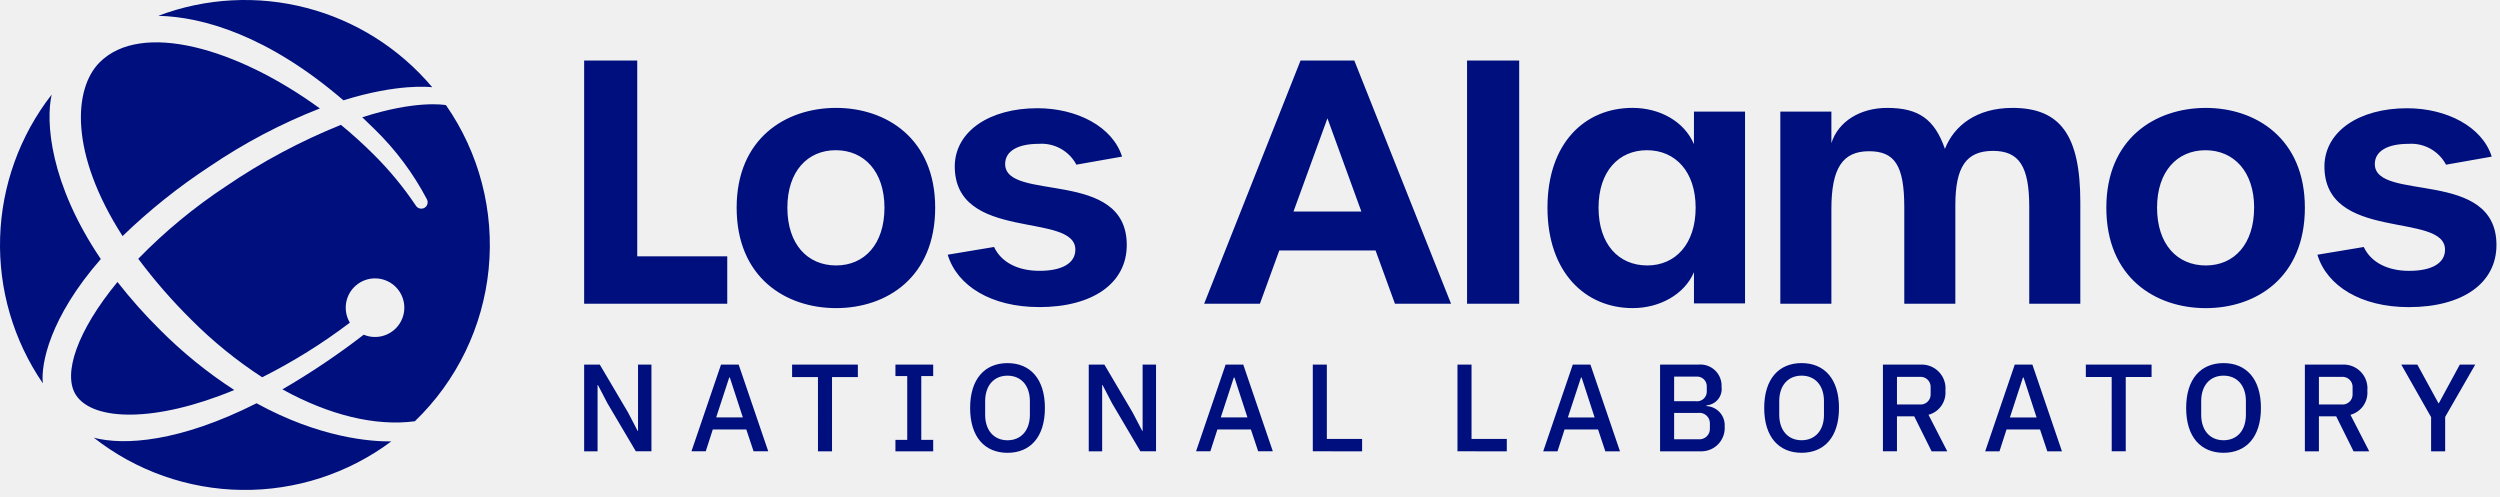
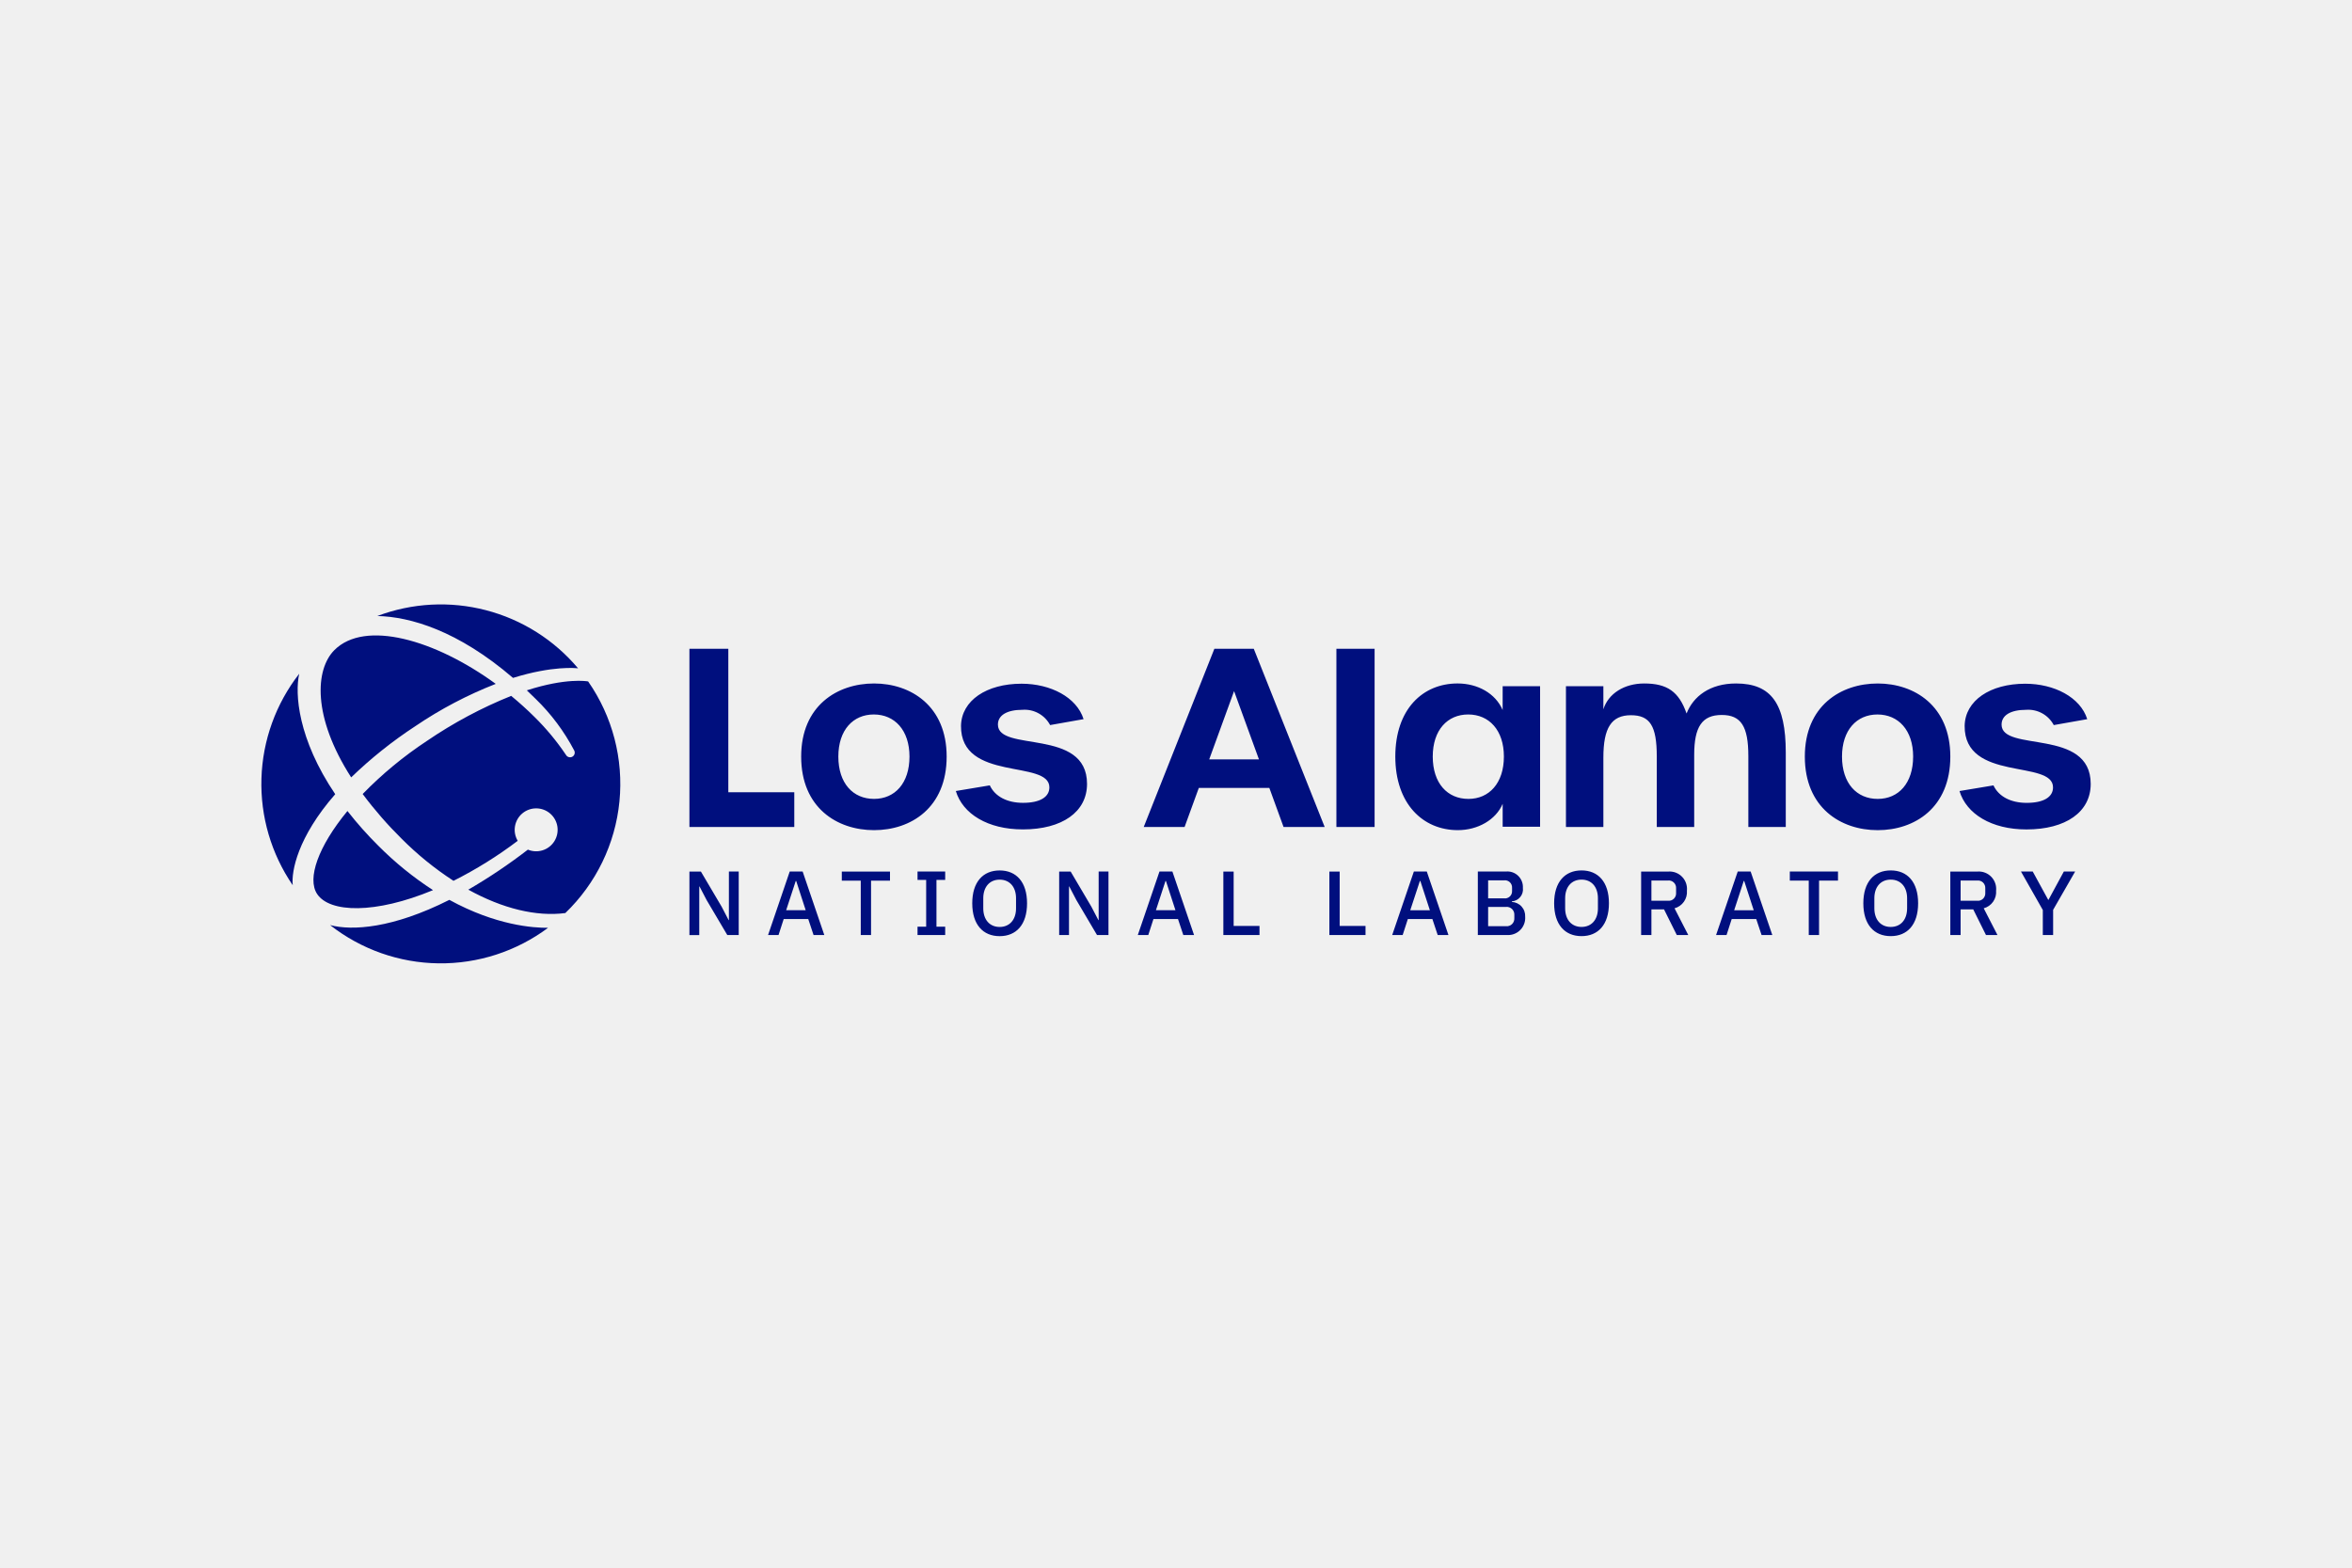
- <svg xmlns="http://www.w3.org/2000/svg" width="327" height="65" viewBox="0 0 327 65" fill="none">
-   <g clip-path="url(#clip0_11091_17301)">
-     <path d="M191.891 7.916H198.71V39.73H191.891V7.916ZM221.57 14.595H228.25V39.687H221.57V35.6C220.34 38.5 217.088 40.3 213.57 40.3C207.33 40.3 202.409 35.6 202.409 27.161C202.409 18.722 207.287 14.111 213.527 14.111C217.085 14.111 220.294 15.868 221.567 18.857L221.57 14.595ZM221.79 27.163C221.79 22.463 219.153 19.648 215.418 19.648C211.727 19.648 209.09 22.417 209.09 27.163C209.09 31.953 211.727 34.721 215.462 34.721C219.153 34.721 221.79 31.909 221.79 27.165V27.163ZM263.23 14.113C258.53 14.113 255.584 16.441 254.397 19.473C253.035 15.563 250.926 14.113 246.839 14.113C243.281 14.113 240.424 15.913 239.546 18.726V14.596H232.866V39.732H239.546V27.338C239.546 22.021 240.995 19.781 244.466 19.781C247.85 19.781 249.08 21.67 249.08 27.119V39.73H255.759V26.855C255.759 21.845 257.166 19.736 260.68 19.736C264.109 19.736 265.426 21.758 265.426 27.074V39.73H272.106V26.46C272.106 17.715 269.513 14.113 263.23 14.113ZM301.477 27.165C301.477 36.305 295.107 40.304 288.515 40.304C281.923 40.304 275.508 36.304 275.508 27.165C275.508 18.113 281.923 14.115 288.515 14.115C295.058 14.112 301.477 18.111 301.477 27.165ZM294.842 27.165C294.842 22.465 292.205 19.65 288.47 19.65C284.78 19.65 282.143 22.419 282.143 27.165C282.143 31.955 284.78 34.723 288.515 34.723C292.25 34.723 294.838 31.909 294.838 27.165H294.842ZM310.627 21.453C310.627 19.784 312.252 18.816 315.021 18.816C316.017 18.744 317.013 18.963 317.887 19.447C318.76 19.931 319.475 20.659 319.942 21.541L325.918 20.486C324.688 16.574 320.03 14.158 314.845 14.158C308.605 14.158 304.123 17.147 304.035 21.673C303.948 31.734 319.81 27.649 319.81 32.659C319.81 34.416 318.096 35.428 315.11 35.428C312.255 35.428 310.102 34.285 309.179 32.307L303.116 33.317C304.346 37.404 308.828 40.172 315.067 40.172C322.099 40.172 326.537 37.053 326.537 32.043C326.531 21.978 310.624 26.46 310.624 21.45L310.627 21.453ZM177.143 7.916L189.798 39.73H182.46L179.922 32.76H167.333L164.795 39.73H157.501L170.112 7.916H177.143ZM178.066 27.664L173.629 15.474L169.19 27.664H178.066ZM76.406 39.73H95.125V33.53H83.35V7.916H76.406V39.73ZM109.36 40.301C115.952 40.301 122.322 36.301 122.322 27.162C122.322 18.11 115.907 14.112 109.36 14.112C102.768 14.112 96.353 18.112 96.353 27.162C96.354 36.303 102.769 40.301 109.36 40.301ZM109.36 34.72C105.625 34.72 102.988 31.951 102.988 27.162C102.988 22.416 105.625 19.647 109.316 19.647C113.051 19.647 115.688 22.46 115.688 27.162C115.689 31.909 113.095 34.72 109.36 34.72ZM135.91 40.169C142.942 40.169 147.38 37.05 147.38 32.04C147.38 21.977 131.473 26.459 131.473 21.45C131.473 19.781 133.098 18.813 135.867 18.813C136.864 18.741 137.86 18.96 138.734 19.444C139.608 19.928 140.322 20.655 140.79 21.538L146.765 20.483C145.535 16.571 140.877 14.155 135.692 14.155C129.452 14.155 124.97 17.144 124.883 21.67C124.795 31.731 140.657 27.646 140.657 32.656C140.657 34.413 138.945 35.425 135.957 35.425C133.1 35.425 130.947 34.282 130.024 32.304L123.961 33.314C125.189 37.401 129.672 40.165 135.91 40.165V40.169Z" fill="#000F7E" />
-     <path d="M79.461 52.761L78.211 50.361H78.162V59.036H76.406V47.692H78.455L82.155 53.964L83.405 56.364H83.454V47.688H85.208V59.029H83.166L79.461 52.761ZM106.988 49.317H103.608V47.692H112.208V49.317H108.828V59.032H106.992L106.988 49.317ZM117.123 59.032V57.538H118.666V49.186H117.123V47.686H122.062V49.186H120.503V57.538H122.062V59.032H117.123ZM126.892 53.362C126.892 49.543 128.826 47.496 131.783 47.496C134.74 47.496 136.674 49.543 136.674 53.362C136.674 57.181 134.74 59.228 131.783 59.228C128.826 59.228 126.892 57.181 126.892 53.362ZM134.708 54.256V52.47C134.708 50.406 133.539 49.138 131.783 49.138C130.027 49.138 128.858 50.406 128.858 52.47V54.256C128.858 56.319 130.029 57.587 131.783 57.587C133.537 57.587 134.708 56.319 134.708 54.256ZM145.461 52.756L144.211 50.356H144.162V59.031H142.408V47.692H144.455L148.155 53.964L149.407 56.364H149.455V47.688H151.209V59.029H149.162L145.461 52.756ZM171.714 59.028V47.692H173.551V57.409H178.165V59.033L171.714 59.028ZM98.567 59.028H100.484L96.617 47.687H94.311L90.443 59.028H92.313L93.233 56.175H97.617L98.567 59.028ZM95.383 49.378H95.464L97.164 54.599H93.674L95.383 49.378ZM164.568 59.028H166.485L162.618 47.687H160.312L156.444 59.028H158.313L159.234 56.175H163.618L164.568 59.028ZM161.384 49.378H161.465L163.165 54.599H159.676L161.384 49.378ZM190.638 59.028V47.692H192.477V57.409H197.09V59.033L190.638 59.028ZM217.138 47.687H222.159C222.557 47.651 222.957 47.701 223.334 47.834C223.71 47.967 224.054 48.179 224.341 48.456C224.627 48.734 224.851 49.07 224.996 49.442C225.141 49.814 225.204 50.213 225.181 50.611C225.218 50.9 225.196 51.193 225.116 51.472C225.036 51.752 224.9 52.012 224.716 52.237C224.532 52.462 224.304 52.648 224.046 52.782C223.788 52.916 223.505 52.996 223.215 53.017V53.117C223.545 53.133 223.869 53.215 224.168 53.358C224.466 53.5 224.733 53.7 224.954 53.946C225.175 54.192 225.344 54.48 225.453 54.792C225.562 55.104 225.607 55.435 225.587 55.765C225.616 56.173 225.563 56.583 225.431 56.969C225.299 57.356 225.09 57.713 224.817 58.017C224.544 58.322 224.213 58.569 223.843 58.742C223.473 58.916 223.072 59.014 222.663 59.03H217.138V47.687ZM218.975 52.481H221.817C222.004 52.505 222.193 52.488 222.372 52.43C222.551 52.372 222.715 52.275 222.852 52.145C222.989 52.016 223.095 51.859 223.164 51.683C223.232 51.508 223.261 51.32 223.247 51.132V50.61C223.26 50.423 223.231 50.235 223.163 50.06C223.094 49.885 222.988 49.727 222.851 49.598C222.714 49.469 222.551 49.373 222.372 49.315C222.193 49.257 222.004 49.239 221.817 49.263H218.977L218.975 52.481ZM218.975 57.452H222.127C222.327 57.477 222.529 57.457 222.72 57.394C222.911 57.332 223.085 57.227 223.231 57.089C223.377 56.951 223.491 56.782 223.564 56.595C223.637 56.408 223.667 56.207 223.653 56.006V55.454C223.667 55.254 223.636 55.053 223.563 54.866C223.49 54.678 223.377 54.51 223.231 54.372C223.085 54.233 222.911 54.129 222.72 54.066C222.529 54.004 222.327 53.984 222.127 54.008H218.977L218.975 57.452ZM230.759 53.358C230.759 49.539 232.693 47.492 235.65 47.492C238.607 47.492 240.541 49.539 240.541 53.358C240.541 57.177 238.607 59.224 235.65 59.224C232.693 59.224 230.759 57.181 230.759 53.362V53.358ZM238.575 54.252V52.466C238.575 50.402 237.406 49.134 235.65 49.134C233.894 49.134 232.725 50.402 232.725 52.466V54.252C232.725 56.315 233.896 57.583 235.65 57.583C237.404 57.583 238.577 56.319 238.577 54.256L238.575 54.252ZM248.124 59.029H246.287V47.692H251.177C251.627 47.665 252.077 47.735 252.496 47.898C252.916 48.062 253.295 48.315 253.607 48.639C253.92 48.964 254.158 49.352 254.305 49.778C254.452 50.204 254.505 50.656 254.46 51.104C254.52 51.806 254.331 52.505 253.927 53.082C253.523 53.658 252.929 54.074 252.249 54.256L254.703 59.033H252.654L250.379 54.452H248.122L248.124 59.029ZM251.048 52.905C251.243 52.93 251.44 52.911 251.626 52.849C251.813 52.788 251.983 52.686 252.124 52.55C252.266 52.415 252.376 52.249 252.445 52.066C252.515 51.883 252.543 51.687 252.527 51.491V50.71C252.543 50.515 252.515 50.318 252.445 50.135C252.376 49.952 252.266 49.787 252.124 49.651C251.983 49.516 251.813 49.413 251.626 49.352C251.44 49.291 251.243 49.272 251.048 49.296H248.124V52.905H251.048ZM276.207 49.314H272.827V47.689H281.427V49.314H278.047V59.029H276.211L276.207 49.314ZM285.95 53.359C285.95 49.54 287.884 47.493 290.841 47.493C293.798 47.493 295.73 49.54 295.73 53.359C295.73 57.178 293.797 59.225 290.841 59.225C287.885 59.225 285.949 57.181 285.949 53.362L285.95 53.359ZM293.765 54.253V52.467C293.765 50.403 292.596 49.135 290.841 49.135C289.086 49.135 287.916 50.403 287.916 52.467V54.253C287.916 56.316 289.085 57.584 290.841 57.584C292.597 57.584 293.763 56.319 293.763 54.256L293.765 54.253ZM303.314 59.03H301.477V47.692H306.368C306.818 47.665 307.268 47.735 307.687 47.899C308.106 48.062 308.485 48.315 308.797 48.64C309.109 48.964 309.347 49.353 309.494 49.778C309.641 50.204 309.694 50.656 309.649 51.104C309.709 51.805 309.521 52.505 309.117 53.081C308.713 53.657 308.12 54.073 307.44 54.256L309.894 59.033H307.847L305.571 54.452H303.312L303.314 59.03ZM306.239 52.906C306.434 52.93 306.631 52.911 306.817 52.849C307.003 52.788 307.173 52.686 307.315 52.55C307.456 52.415 307.566 52.25 307.636 52.067C307.705 51.884 307.734 51.688 307.718 51.492V50.711C307.734 50.516 307.705 50.32 307.636 50.137C307.566 49.953 307.456 49.788 307.315 49.653C307.173 49.518 307.003 49.415 306.817 49.354C306.631 49.292 306.434 49.273 306.239 49.297H303.314V52.906H306.239ZM317.988 59.03V54.562L314.088 47.689H316.188L318.951 52.742H319L321.744 47.689H323.761L319.828 54.53V59.03H317.988ZM209.977 59.03H211.894L208.027 47.689H205.721L201.853 59.03H203.722L204.643 56.177H209.027L209.977 59.03ZM206.793 49.38H206.877L208.577 54.601H205.077L206.793 49.38ZM267.788 59.03H269.703L265.836 47.689H263.53L259.663 59.03H261.532L262.452 56.177H266.836L267.788 59.03ZM264.602 49.38H264.685L266.385 54.601H262.895L264.602 49.38Z" fill="#000F7E" />
-     <path d="M20.7 2.069C26.906 -0.277 33.687 -0.638 40.107 1.036C46.527 2.71 52.268 6.336 56.539 11.413C56.177 11.367 52.012 10.913 44.92 13.12C35.069 4.65 26.546 2.199 20.7 2.069ZM30.638 51.009C27.11 48.723 23.837 46.066 20.875 43.083C18.911 41.134 17.071 39.063 15.367 36.883C10.144 43.213 8.125 48.948 9.957 51.704C12.208 55.081 20.328 55.297 30.639 51.013L30.638 51.009ZM41.838 14.186C30.997 6.276 18.468 2.702 13.031 8.158C9.619 11.581 9.056 20.007 16.031 30.88C19.552 27.477 23.389 24.414 27.488 21.733C31.974 18.691 36.786 16.159 41.835 14.186H41.838ZM13.188 33.886C6.508 24.003 5.96 15.913 6.757 12.375C2.584 17.733 0.223 24.279 0.015 31.067C-0.193 37.855 1.764 44.533 5.602 50.135C5.332 47.648 6.475 41.559 13.184 33.882L13.188 33.886ZM58.332 13.751C58.074 13.703 54.384 13.083 47.385 15.34C47.906 15.833 48.431 16.341 48.96 16.863C51.723 19.545 54.043 22.648 55.834 26.057C55.941 26.251 55.966 26.479 55.905 26.692C55.844 26.905 55.7 27.084 55.507 27.191C55.312 27.296 55.084 27.321 54.872 27.26C54.66 27.198 54.48 27.057 54.371 26.864C52.731 24.42 50.848 22.148 48.75 20.084C47.424 18.769 46.037 17.516 44.595 16.33C39.305 18.46 34.261 21.155 29.551 24.37C25.398 27.108 21.553 30.286 18.083 33.849C20.195 36.675 22.515 39.339 25.024 41.819C27.84 44.649 30.948 47.172 34.296 49.347C38.327 47.321 42.164 44.931 45.76 42.205C45.294 41.422 45.122 40.499 45.275 39.601C45.428 38.703 45.895 37.888 46.594 37.304C47.293 36.719 48.178 36.403 49.089 36.412C50 36.42 50.878 36.753 51.566 37.35C52.254 37.947 52.707 38.77 52.843 39.671C52.979 40.572 52.79 41.492 52.31 42.266C51.829 43.04 51.088 43.618 50.221 43.895C49.353 44.173 48.414 44.132 47.574 43.78C44.191 46.395 40.638 48.782 36.94 50.927C43.067 54.317 49.124 55.78 54.26 55.102C59.747 49.822 63.171 42.757 63.918 35.178C64.664 27.599 62.684 20.001 58.332 13.751ZM33.551 52.751C23.451 57.843 16.211 58.291 12.272 57.251C17.803 61.594 24.61 63.994 31.642 64.082C38.674 64.17 45.539 61.941 51.178 57.738C48.551 57.76 41.874 57.313 33.548 52.743L33.551 52.751Z" fill="#000F7E" />
+ <svg xmlns="http://www.w3.org/2000/svg" width="180" height="120" viewBox="0 0 180 120" fill="none">
+   <g clip-path="url(#clip0_11105_18633)">
+     <path d="M102.275 49.66H105.199V63.3H102.275V49.66ZM115 52.524H117.864V63.282H115V61.529C114.472 62.773 113.078 63.544 111.57 63.544C108.894 63.544 106.784 61.529 106.784 57.911C106.784 54.293 108.876 52.316 111.551 52.316C113.077 52.316 114.452 53.069 114.998 54.351L115 52.524ZM115.094 57.912C115.094 55.897 113.963 54.69 112.362 54.69C110.779 54.69 109.649 55.877 109.649 57.912C109.649 59.966 110.779 61.153 112.381 61.153C113.963 61.153 115.094 59.947 115.094 57.913V57.912ZM132.861 52.317C130.846 52.317 129.583 53.315 129.074 54.615C128.49 52.939 127.586 52.317 125.833 52.317C124.308 52.317 123.083 53.089 122.707 54.295V52.524H119.843V63.301H122.707V57.987C122.707 55.708 123.328 54.747 124.816 54.747C126.267 54.747 126.794 55.557 126.794 57.893V63.3H129.658V57.78C129.658 55.632 130.261 54.728 131.768 54.728C133.238 54.728 133.802 55.595 133.802 57.874V63.3H136.666V57.611C136.666 53.861 135.555 52.317 132.861 52.317ZM149.259 57.913C149.259 61.832 146.528 63.546 143.702 63.546C140.875 63.546 138.125 61.831 138.125 57.913C138.125 54.032 140.875 52.318 143.702 52.318C146.507 52.317 149.259 54.031 149.259 57.913ZM146.414 57.913C146.414 55.898 145.284 54.691 143.682 54.691C142.1 54.691 140.97 55.878 140.97 57.913C140.97 59.967 142.1 61.153 143.702 61.153C145.303 61.153 146.413 59.947 146.413 57.913H146.414ZM153.182 55.464C153.182 54.748 153.879 54.333 155.066 54.333C155.493 54.303 155.92 54.397 156.294 54.604C156.669 54.812 156.975 55.123 157.176 55.502L159.738 55.049C159.211 53.372 157.213 52.336 154.99 52.336C152.315 52.336 150.393 53.618 150.356 55.558C150.318 59.872 157.119 58.12 157.119 60.269C157.119 61.022 156.384 61.456 155.104 61.456C153.88 61.456 152.957 60.966 152.561 60.118L149.962 60.551C150.489 62.303 152.411 63.49 155.086 63.49C158.101 63.49 160.003 62.152 160.003 60.004C160.001 55.689 153.181 57.611 153.181 55.463L153.182 55.464ZM95.952 49.66L101.378 63.3H98.231L97.143 60.312H91.746L90.658 63.3H87.531L92.937 49.66H95.952ZM96.348 58.127L94.445 52.901L92.542 58.127H96.348ZM52.762 63.3H60.787V60.642H55.739V49.66H52.762V63.3ZM66.891 63.545C69.717 63.545 72.448 61.83 72.448 57.912C72.448 54.031 69.697 52.317 66.891 52.317C64.064 52.317 61.314 54.032 61.314 57.912C61.314 61.831 64.065 63.545 66.891 63.545ZM66.891 61.152C65.289 61.152 64.159 59.965 64.159 57.912C64.159 55.877 65.289 54.69 66.872 54.69C68.473 54.69 69.603 55.896 69.603 57.912C69.604 59.947 68.492 61.152 66.891 61.152ZM78.274 63.488C81.288 63.488 83.191 62.151 83.191 60.003C83.191 55.689 76.371 57.61 76.371 55.463C76.371 54.747 77.068 54.332 78.255 54.332C78.682 54.301 79.109 54.395 79.484 54.603C79.859 54.81 80.165 55.122 80.366 55.501L82.927 55.048C82.4 53.371 80.403 52.335 78.18 52.335C75.505 52.335 73.583 53.617 73.546 55.557C73.508 59.871 80.309 58.119 80.309 60.267C80.309 61.02 79.575 61.454 78.294 61.454C77.069 61.454 76.146 60.964 75.75 60.116L73.15 60.549C73.677 62.302 75.599 63.487 78.274 63.487V63.488Z" fill="#000F7E" />
+     <path d="M54.072 68.886L53.536 67.857H53.515V71.576H52.762V66.713H53.64L55.227 69.402L55.763 70.431H55.783V66.711H56.535V71.573H55.66L54.072 68.886ZM65.874 67.409H64.424V66.713H68.112V67.409H66.662V71.575H65.875L65.874 67.409ZM70.219 71.575V70.934H70.88V67.353H70.219V66.71H72.336V67.353H71.668V70.934H72.336V71.575H70.219ZM74.407 69.144C74.407 67.506 75.236 66.629 76.504 66.629C77.772 66.629 78.601 67.506 78.601 69.144C78.601 70.781 77.772 71.659 76.504 71.659C75.236 71.659 74.407 70.781 74.407 69.144ZM77.758 69.527V68.761C77.758 67.876 77.257 67.333 76.504 67.333C75.751 67.333 75.25 67.876 75.25 68.761V69.527C75.25 70.412 75.752 70.955 76.504 70.955C77.256 70.955 77.758 70.412 77.758 69.527ZM82.368 68.884L81.832 67.855H81.811V71.574H81.059V66.713H81.937L83.523 69.402L84.06 70.431H84.081V66.711H84.833V71.573H83.955L82.368 68.884ZM93.624 71.573V66.713H94.412V70.879H96.39V71.575L93.624 71.573ZM62.263 71.573H63.085L61.427 66.711H60.438L58.78 71.573H59.582L59.976 70.35H61.856L62.263 71.573ZM60.898 67.436H60.933L61.661 69.674H60.165L60.898 67.436ZM90.56 71.573H91.382L89.724 66.711H88.736L87.077 71.573H87.879L88.273 70.35H90.153L90.56 71.573ZM89.195 67.436H89.23L89.959 69.674H88.463L89.195 67.436ZM101.738 71.573V66.713H102.526V70.879H104.504V71.575L101.738 71.573ZM113.099 66.711H115.252C115.423 66.695 115.594 66.716 115.756 66.773C115.917 66.83 116.064 66.921 116.187 67.04C116.31 67.159 116.406 67.303 116.468 67.463C116.531 67.622 116.558 67.793 116.548 67.964C116.564 68.088 116.554 68.213 116.52 68.333C116.485 68.453 116.427 68.565 116.348 68.661C116.269 68.758 116.172 68.837 116.061 68.895C115.95 68.952 115.829 68.987 115.705 68.996V69.039C115.846 69.046 115.985 69.081 116.113 69.142C116.241 69.203 116.356 69.288 116.45 69.394C116.545 69.5 116.618 69.623 116.664 69.757C116.711 69.891 116.73 70.032 116.722 70.174C116.734 70.349 116.712 70.524 116.655 70.69C116.598 70.856 116.509 71.009 116.392 71.139C116.275 71.27 116.133 71.376 115.974 71.45C115.815 71.525 115.643 71.567 115.468 71.574H113.099V66.711ZM113.887 68.766H115.105C115.185 68.776 115.267 68.769 115.343 68.744C115.42 68.719 115.49 68.677 115.549 68.622C115.608 68.567 115.653 68.499 115.683 68.424C115.712 68.349 115.724 68.268 115.719 68.188V67.964C115.724 67.883 115.712 67.803 115.682 67.728C115.653 67.653 115.607 67.585 115.549 67.53C115.49 67.475 115.42 67.433 115.343 67.408C115.267 67.383 115.185 67.376 115.105 67.386H113.888L113.887 68.766ZM113.887 70.897H115.238C115.324 70.908 115.411 70.899 115.492 70.872C115.574 70.846 115.649 70.801 115.712 70.742C115.774 70.682 115.823 70.61 115.854 70.53C115.885 70.449 115.899 70.363 115.893 70.277V70.041C115.899 69.955 115.885 69.868 115.854 69.788C115.823 69.708 115.774 69.636 115.712 69.576C115.649 69.517 115.574 69.472 115.492 69.446C115.411 69.419 115.324 69.41 115.238 69.421H113.888L113.887 70.897ZM118.939 69.142C118.939 67.505 119.768 66.627 121.036 66.627C122.304 66.627 123.133 67.505 123.133 69.142C123.133 70.779 122.304 71.657 121.036 71.657C119.768 71.657 118.939 70.781 118.939 69.144V69.142ZM122.29 69.525V68.76C122.29 67.875 121.789 67.331 121.036 67.331C120.283 67.331 119.782 67.875 119.782 68.76V69.525C119.782 70.41 120.284 70.953 121.036 70.953C121.788 70.953 122.291 70.412 122.291 69.527L122.29 69.525ZM126.384 71.573H125.597V66.713H127.693C127.886 66.701 128.079 66.731 128.259 66.801C128.439 66.871 128.601 66.98 128.735 67.119C128.869 67.258 128.971 67.424 129.034 67.607C129.097 67.789 129.12 67.983 129.101 68.176C129.126 68.476 129.046 68.776 128.872 69.023C128.699 69.27 128.444 69.449 128.153 69.527L129.205 71.575H128.327L127.351 69.611H126.384L126.384 71.573ZM127.638 68.948C127.721 68.958 127.806 68.95 127.886 68.924C127.966 68.897 128.039 68.854 128.099 68.796C128.16 68.737 128.207 68.667 128.237 68.588C128.267 68.51 128.279 68.425 128.272 68.341V68.007C128.279 67.923 128.267 67.839 128.237 67.76C128.207 67.681 128.16 67.611 128.099 67.553C128.039 67.495 127.966 67.451 127.886 67.424C127.806 67.398 127.721 67.39 127.638 67.4H126.384V68.948H127.638ZM138.425 67.408H136.976V66.711H140.663V67.408H139.214V71.573H138.426L138.425 67.408ZM142.602 69.142C142.602 67.505 143.431 66.627 144.699 66.627C145.967 66.627 146.795 67.505 146.795 69.142C146.795 70.78 145.966 71.657 144.699 71.657C143.432 71.657 142.602 70.781 142.602 69.144L142.602 69.142ZM145.953 69.526V68.76C145.953 67.875 145.451 67.331 144.699 67.331C143.946 67.331 143.445 67.875 143.445 68.76V69.526C143.445 70.41 143.946 70.954 144.699 70.954C145.452 70.954 145.952 70.412 145.952 69.527L145.953 69.526ZM150.047 71.574H149.259V66.713H151.356C151.549 66.701 151.742 66.731 151.921 66.801C152.101 66.871 152.264 66.98 152.397 67.119C152.531 67.258 152.633 67.425 152.696 67.607C152.759 67.79 152.782 67.984 152.763 68.176C152.788 68.476 152.708 68.776 152.534 69.023C152.361 69.27 152.107 69.448 151.816 69.527L152.868 71.575H151.99L151.014 69.611H150.046L150.047 71.574ZM151.301 68.948C151.384 68.959 151.469 68.95 151.548 68.924C151.628 68.897 151.701 68.854 151.762 68.796C151.822 68.738 151.869 68.667 151.899 68.588C151.929 68.51 151.941 68.426 151.935 68.342V68.007C151.941 67.923 151.929 67.839 151.899 67.761C151.869 67.682 151.822 67.611 151.762 67.553C151.701 67.495 151.628 67.451 151.548 67.425C151.469 67.399 151.384 67.391 151.301 67.401H150.047V68.948H151.301ZM156.338 71.574V69.658L154.666 66.711H155.566L156.751 68.878H156.772L157.948 66.711H158.813L157.127 69.644V71.574H156.338ZM110.029 71.574H110.851L109.193 66.711H108.204L106.546 71.574H107.347L107.742 70.351H109.622L110.029 71.574ZM108.664 67.436H108.7L109.429 69.675H107.928L108.664 67.436ZM134.815 71.574H135.636L133.978 66.711H132.99L131.332 71.574H132.133L132.527 70.351H134.407L134.815 71.574ZM133.449 67.436H133.485L134.214 69.675H132.717L133.449 67.436Z" fill="#000F7E" />
+     <path d="M28.877 47.153C31.538 46.147 34.445 45.992 37.197 46.71C39.95 47.428 42.412 48.982 44.242 51.159C44.087 51.139 42.302 50.945 39.261 51.891C35.037 48.259 31.383 47.209 28.877 47.153ZM33.138 68.135C31.625 67.155 30.222 66.016 28.952 64.737C28.11 63.902 27.321 63.014 26.59 62.079C24.351 64.793 23.485 67.252 24.271 68.433C25.236 69.881 28.717 69.974 33.138 68.137L33.138 68.135ZM37.94 52.348C33.292 48.957 27.92 47.424 25.589 49.764C24.126 51.231 23.884 54.844 26.875 59.505C28.385 58.046 30.03 56.733 31.787 55.584C33.71 54.279 35.774 53.194 37.938 52.348H37.94ZM25.656 60.794C22.792 56.557 22.557 53.088 22.899 51.572C21.11 53.868 20.097 56.675 20.008 59.585C19.919 62.495 20.758 65.359 22.404 67.761C22.288 66.695 22.778 64.084 25.654 60.792L25.656 60.794ZM45.011 52.161C44.901 52.141 43.319 51.875 40.318 52.843C40.541 53.054 40.766 53.272 40.993 53.496C42.178 54.645 43.172 55.976 43.94 57.438C43.986 57.521 43.997 57.618 43.971 57.71C43.944 57.801 43.883 57.878 43.8 57.924C43.717 57.969 43.619 57.979 43.528 57.953C43.437 57.927 43.36 57.866 43.313 57.783C42.61 56.736 41.803 55.762 40.903 54.877C40.335 54.313 39.74 53.776 39.122 53.267C36.853 54.18 34.691 55.336 32.672 56.714C30.891 57.888 29.242 59.25 27.755 60.778C28.66 61.99 29.655 63.132 30.731 64.195C31.938 65.408 33.271 66.49 34.706 67.423C36.434 66.554 38.08 65.529 39.621 64.361C39.421 64.025 39.347 63.629 39.413 63.244C39.479 62.859 39.679 62.51 39.979 62.259C40.279 62.009 40.658 61.873 41.048 61.877C41.439 61.88 41.816 62.023 42.111 62.279C42.406 62.535 42.6 62.888 42.658 63.274C42.716 63.661 42.635 64.055 42.429 64.387C42.223 64.719 41.906 64.966 41.534 65.085C41.161 65.204 40.759 65.187 40.399 65.036C38.948 66.157 37.425 67.18 35.84 68.1C38.467 69.554 41.063 70.181 43.265 69.89C45.618 67.626 47.086 64.597 47.406 61.348C47.726 58.099 46.877 54.841 45.011 52.161ZM34.387 68.882C30.056 71.066 26.952 71.258 25.263 70.812C27.635 72.673 30.553 73.703 33.568 73.74C36.583 73.778 39.526 72.822 41.944 71.02C40.818 71.03 37.955 70.838 34.385 68.879L34.387 68.882Z" fill="#000F7E" />
  </g>
  <defs>
-     <clipPath id="clip0_11091_17301">
-       <rect width="326.537" height="64.072" fill="white" />
+     <clipPath id="clip0_11105_18633">
+       <rect width="140" height="27.47" fill="white" transform="translate(20 46.2656)" />
    </clipPath>
  </defs>
</svg>
